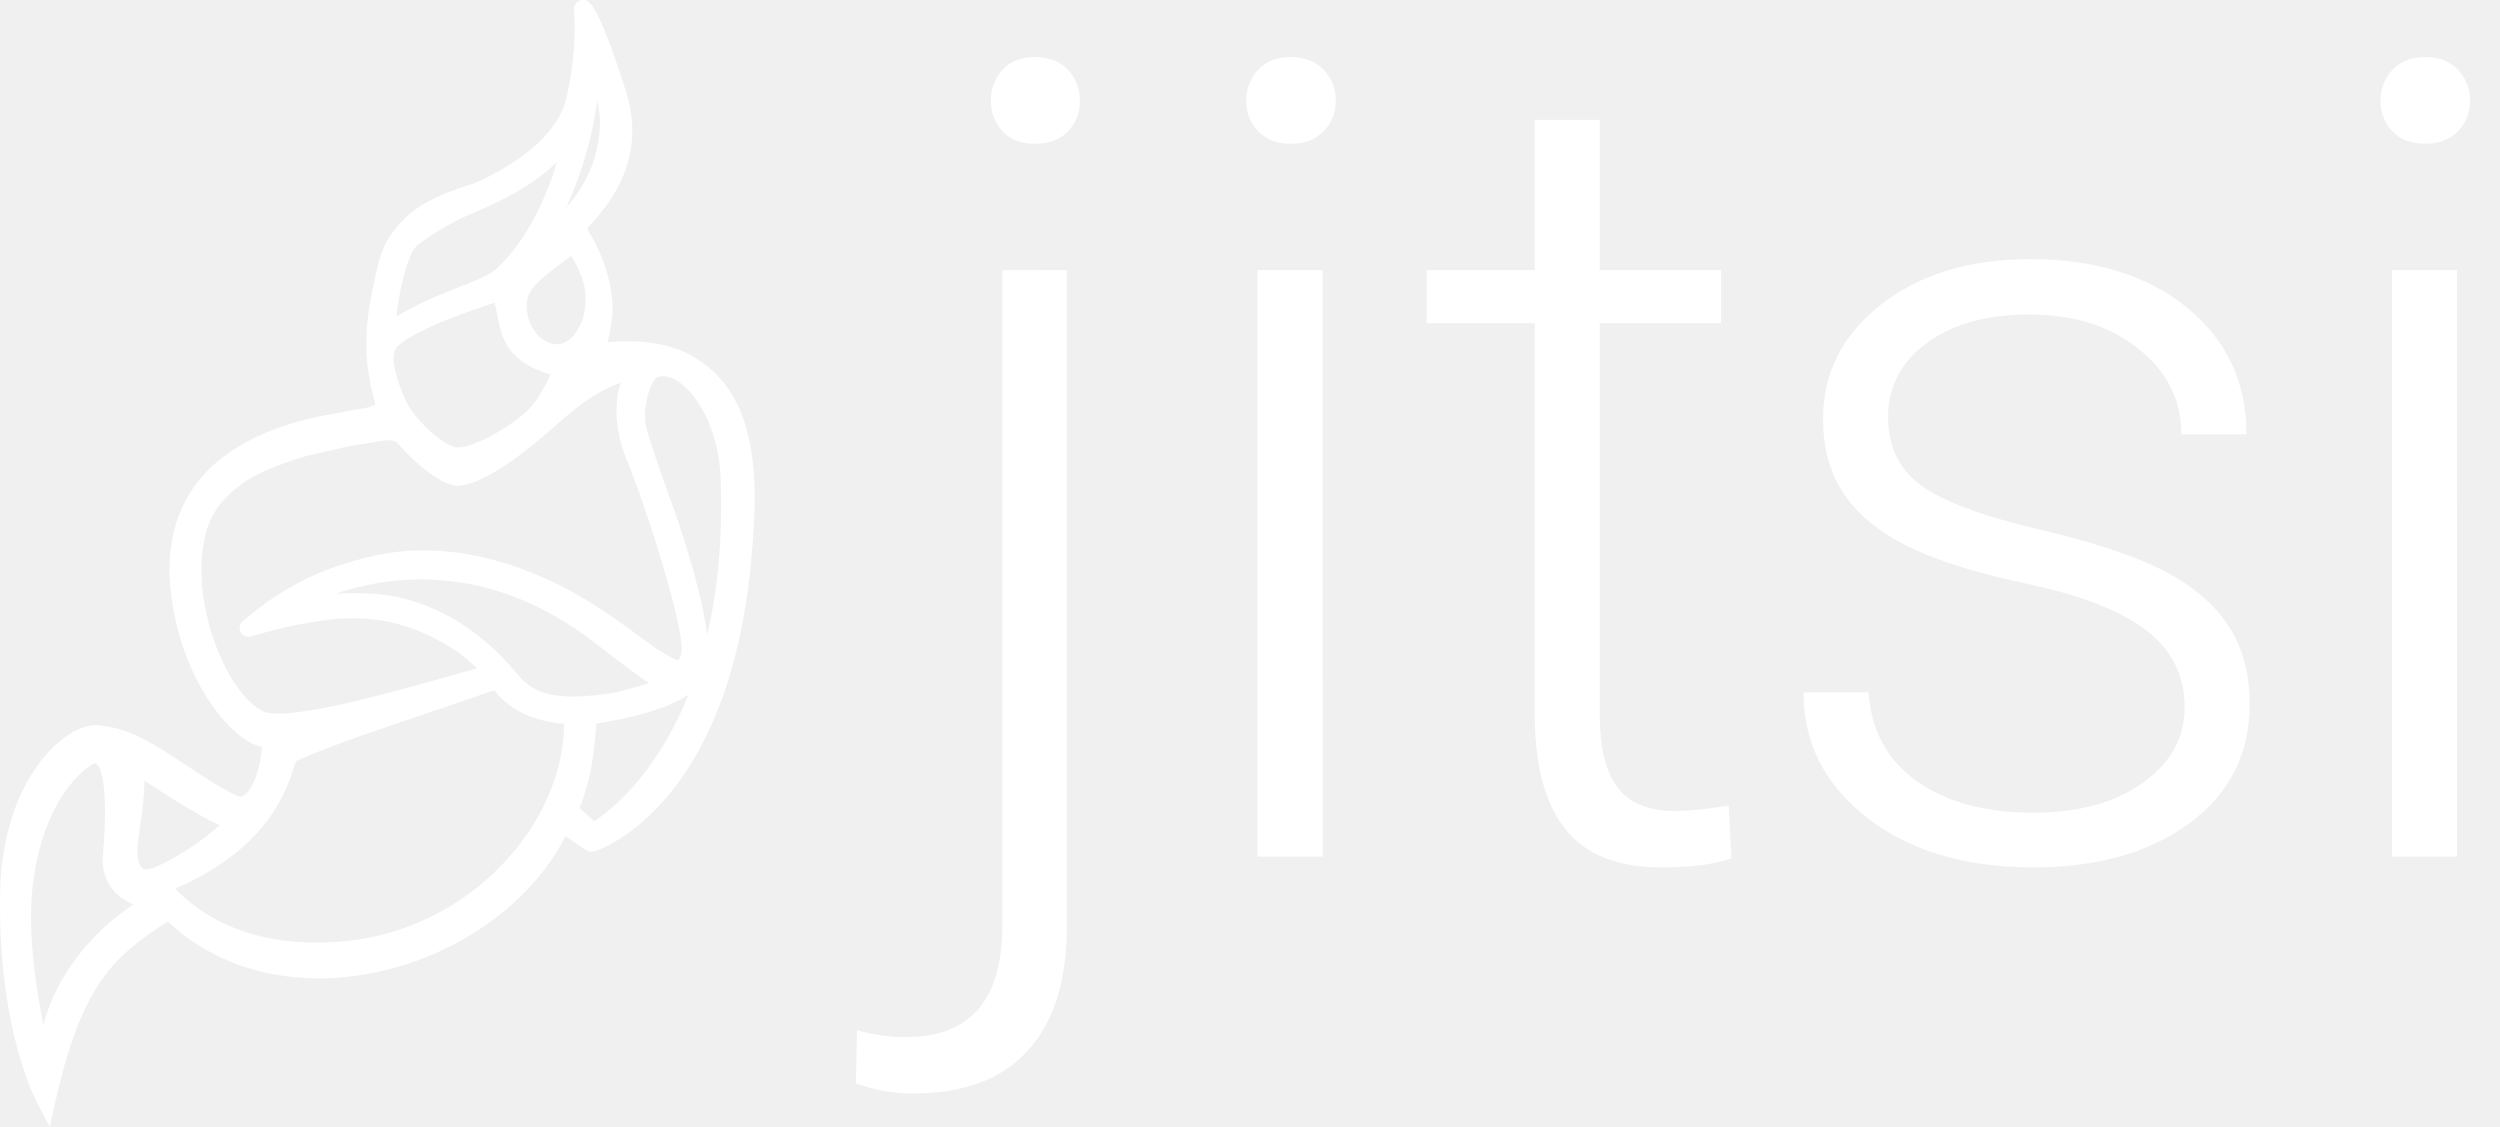
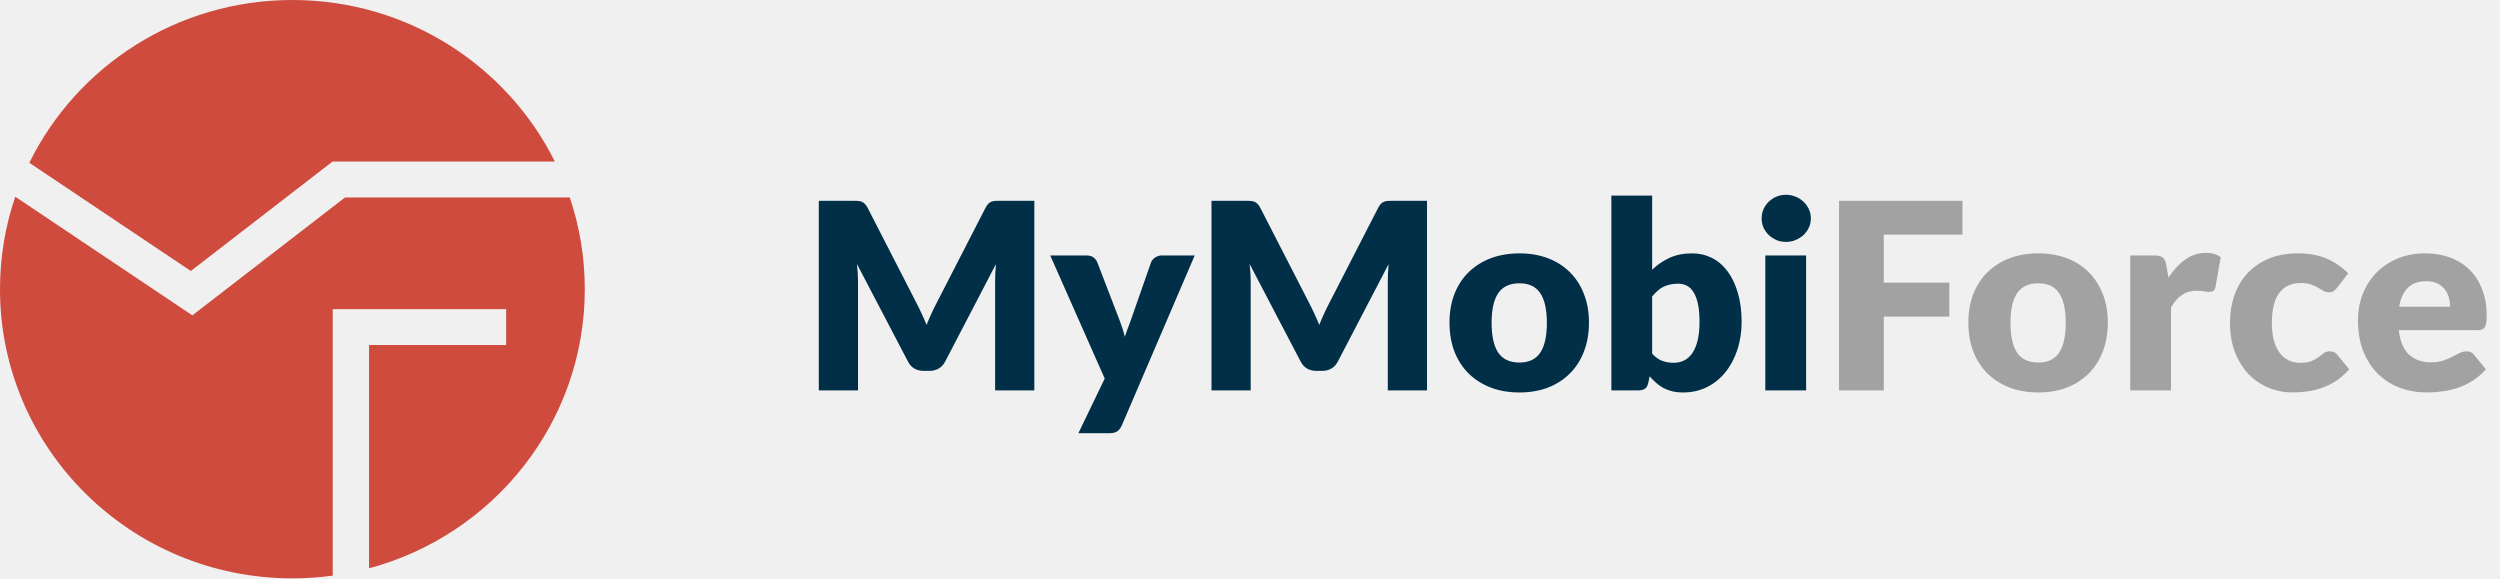
- <svg xmlns="http://www.w3.org/2000/svg" width="71" height="32" viewBox="0 0 71 32" fill="none">
-   <path d="M20.945 11.496C20.688 10.945 20.272 10.482 19.752 10.166C19.133 9.773 18.36 9.69 17.821 9.69C17.639 9.69 17.458 9.7 17.277 9.718H17.264C17.274 9.644 17.293 9.548 17.309 9.47C17.336 9.333 17.366 9.178 17.384 9.016C17.456 8.321 17.208 7.387 16.753 6.636C16.681 6.516 16.684 6.476 16.684 6.476C16.706 6.442 16.733 6.41 16.763 6.383L16.805 6.339C17.88 5.187 18.206 3.921 17.77 2.567C16.944 1.24512e-05 16.722 1.24425e-05 16.56 1.24425e-05C16.524 -0 16.488 0.007 16.455 0.021C16.422 0.036 16.392 0.057 16.368 0.084C16.341 0.116 16.322 0.154 16.31 0.195C16.299 0.236 16.297 0.278 16.303 0.32C16.387 1.171 16.195 2.39 16.067 2.854C15.911 3.437 15.363 4.308 13.635 5.135C13.514 5.187 13.39 5.233 13.264 5.272C12.7 5.46 11.758 5.776 11.235 6.497C10.84 6.959 10.744 7.423 10.573 8.259C10.421 9.003 10.298 9.908 10.539 10.989C10.563 11.096 10.586 11.186 10.607 11.266C10.622 11.323 10.635 11.372 10.645 11.415L10.665 11.411L10.644 11.416C10.66 11.48 10.65 11.496 10.627 11.512C10.543 11.545 10.458 11.571 10.371 11.59C10.115 11.631 9.859 11.677 9.614 11.725C8.836 11.859 6.483 12.264 5.4 13.989C4.731 15.053 4.636 16.442 5.117 18.123C5.615 19.788 6.605 20.931 7.282 21.164L7.293 21.168C7.342 21.19 7.388 21.208 7.434 21.224C7.434 21.27 7.429 21.327 7.423 21.391C7.419 21.419 7.414 21.45 7.41 21.483C7.336 22.026 7.08 22.611 6.819 22.627C6.681 22.6 6.136 22.291 5.75 22.037C5.626 21.956 5.509 21.879 5.398 21.805C4.321 21.093 3.727 20.7 2.819 20.599C2.788 20.596 2.757 20.594 2.726 20.594C1.766 20.594 0.038 22.211 0.001 25.432C-0.017 27.046 0.152 28.522 0.505 29.818C0.757 30.747 1.026 31.276 1.104 31.418L1.415 32L1.557 31.36C2.306 27.968 3.23 27.151 4.768 26.173C5.895 27.229 7.375 27.786 9.061 27.786C10.482 27.786 11.969 27.373 13.246 26.623C14.501 25.887 15.47 24.895 16.062 23.748C16.161 23.812 16.28 23.896 16.358 23.951C16.64 24.148 16.7 24.189 16.8 24.189H16.809C16.919 24.185 17.957 23.837 19.02 22.538C19.638 21.784 20.147 20.851 20.534 19.763C21.013 18.419 21.302 16.832 21.4 15.047C21.509 13.548 21.357 12.355 20.948 11.499L20.945 11.496ZM16.963 2.868C17.052 3.228 17.064 3.603 16.997 3.968C16.897 4.677 16.597 5.312 16.083 5.891C16.521 4.931 16.817 3.913 16.963 2.868ZM16.221 7.27C16.377 7.506 16.497 7.765 16.575 8.038C16.662 8.395 16.646 8.77 16.53 9.119C16.346 9.556 16.1 9.777 15.797 9.777H15.757C15.65 9.761 15.548 9.723 15.456 9.667C15.067 9.439 14.856 8.835 15.008 8.392C15.014 8.379 15.02 8.365 15.026 8.351C15.051 8.287 15.122 8.164 15.319 7.974C15.601 7.725 16.012 7.411 16.22 7.27L16.221 7.27ZM11.715 7.149L11.719 7.142V7.136C11.802 6.931 12.375 6.6 12.755 6.38C12.803 6.352 12.85 6.324 12.897 6.298C13.064 6.21 13.235 6.131 13.409 6.061C14.035 5.795 15.009 5.38 15.812 4.608C15.579 5.425 15.018 6.8 14.097 7.633C13.892 7.818 13.479 7.981 12.999 8.171C12.483 8.374 11.862 8.619 11.26 8.988C11.306 8.517 11.452 7.695 11.712 7.149H11.715ZM11.315 9.811C11.625 9.555 12.192 9.208 14.05 8.595C14.063 8.652 14.078 8.726 14.092 8.8C14.103 8.856 14.115 8.919 14.129 8.988C14.251 9.588 14.385 10.263 15.635 10.637C15.519 10.893 15.28 11.326 15.196 11.409L15.169 11.432L15.149 11.464C14.906 11.854 13.592 12.706 13.003 12.706C12.978 12.706 12.952 12.704 12.928 12.7C12.573 12.632 11.759 11.909 11.52 11.374C11.057 10.325 11.152 9.947 11.312 9.813L11.315 9.811ZM6.686 19.439C6.005 18.426 5.489 16.655 5.827 15.232V15.226C5.99 14.451 6.531 13.995 6.755 13.835L6.787 13.812C7.118 13.523 7.797 13.217 8.698 12.95C8.826 12.917 8.896 12.902 8.899 12.902C9.065 12.868 9.246 12.826 9.422 12.786C9.755 12.701 10.093 12.635 10.433 12.588C10.518 12.579 10.604 12.563 10.685 12.547C10.796 12.523 10.909 12.508 11.022 12.504C11.113 12.499 11.202 12.523 11.278 12.572C11.612 12.968 12.43 13.752 12.966 13.798H12.982H13C13.611 13.765 14.568 13.169 15.845 12.026C16.062 11.834 16.264 11.666 16.462 11.519L16.486 11.501C16.834 11.236 17.218 11.022 17.626 10.864C17.493 11.302 17.386 12.05 17.818 13.104C18.043 13.649 18.474 14.878 18.832 16.081C19.448 18.154 19.362 18.518 19.35 18.552C19.333 18.623 19.305 18.69 19.267 18.752C19.219 18.743 19.173 18.726 19.13 18.703C18.819 18.56 18.471 18.304 18.064 18.003C17.309 17.45 16.37 16.761 14.996 16.224C13.987 15.83 12.983 15.63 12.015 15.63C11.614 15.629 11.213 15.668 10.819 15.744C8.655 16.171 7.514 17.125 6.901 17.638L6.897 17.642C6.856 17.675 6.827 17.719 6.813 17.769C6.799 17.819 6.801 17.872 6.818 17.921C6.836 17.969 6.868 18.01 6.91 18.039C6.952 18.068 7.002 18.083 7.054 18.083C7.109 18.083 7.164 18.067 7.343 18.015C7.992 17.822 8.656 17.684 9.327 17.602C9.568 17.574 9.81 17.559 10.053 17.559C11.1 17.559 12.064 17.879 13.084 18.572C13.318 18.767 13.461 18.897 13.547 18.982L13.459 19.005L12.84 19.18C11.308 19.613 8.991 20.267 7.895 20.267C7.811 20.268 7.727 20.263 7.644 20.253C7.359 20.211 7.013 19.914 6.691 19.439L6.686 19.439ZM2.167 27.212C1.736 27.774 1.418 28.415 1.232 29.098C1.026 28.111 0.784 26.486 0.922 25.222C1.208 22.602 2.506 21.724 2.699 21.678H2.711C2.722 21.678 2.735 21.678 2.76 21.706C2.864 21.818 3.088 22.294 2.925 24.261C2.886 24.666 2.984 25.009 3.215 25.28C3.372 25.459 3.57 25.599 3.791 25.687C3.167 26.1 2.617 26.615 2.165 27.212L2.167 27.212ZM4.373 24.64C4.306 24.67 4.233 24.687 4.159 24.69C4.133 24.692 4.107 24.689 4.082 24.679C4.058 24.67 4.036 24.655 4.018 24.636C3.976 24.593 3.882 24.444 3.912 24.006C3.934 23.79 3.964 23.575 3.992 23.366C4.055 22.971 4.092 22.574 4.104 22.175C4.861 22.67 5.699 23.195 6.242 23.437C5.887 23.751 5.15 24.316 4.373 24.641V24.64ZM14.245 24.57C13.025 25.842 11.377 26.617 9.619 26.746C9.41 26.761 9.202 26.769 9.002 26.769C6.687 26.769 5.511 25.786 4.97 25.239C7.585 24.111 8.116 22.497 8.348 21.793C8.37 21.724 8.39 21.665 8.412 21.613C8.511 21.564 8.829 21.421 9.808 21.055C10.576 20.778 11.497 20.468 12.309 20.195C12.986 19.967 13.57 19.769 13.889 19.652L13.916 19.643C13.98 19.626 14.018 19.617 14.044 19.613L14.062 19.636C14.359 20.024 14.85 20.26 14.854 20.263C15.223 20.428 15.618 20.527 16.021 20.557C16.012 21.956 15.373 23.406 14.249 24.569L14.245 24.57ZM16.274 19.782C15.306 19.782 14.966 19.47 14.649 19.093C13.077 17.219 11.338 16.911 10.663 16.866C10.447 16.852 10.235 16.845 10.032 16.845C9.862 16.845 9.695 16.849 9.533 16.86C10.316 16.593 11.138 16.457 11.965 16.455C13.699 16.455 15.369 17.069 16.926 18.28C17.561 18.774 18.028 19.124 18.432 19.405C18.235 19.463 17.97 19.538 17.635 19.629L17.507 19.664C17.101 19.736 16.689 19.776 16.276 19.782H16.274ZM16.878 23.327C16.776 23.237 16.622 23.094 16.462 22.949C16.609 22.576 16.719 22.191 16.792 21.797C16.868 21.382 16.915 20.837 16.937 20.549C17.397 20.48 17.852 20.383 18.3 20.259C18.84 20.104 19.256 19.928 19.553 19.727C18.627 22.04 17.286 23.055 16.878 23.325V23.327ZM20.082 18.038C19.944 16.899 19.483 15.489 19.302 14.941C19.283 14.877 19.267 14.831 19.256 14.797C19.243 14.754 19.201 14.638 19.116 14.401C18.893 13.781 18.43 12.492 18.348 12.111C18.229 11.55 18.497 10.779 18.668 10.712C18.72 10.692 18.776 10.682 18.833 10.682C19.148 10.682 19.537 10.979 19.845 11.459C20.217 12.035 20.438 12.799 20.467 13.603C20.531 15.357 20.368 16.822 20.083 18.038" fill="white" />
-   <path d="M30.298 7.67V26.314C30.298 27.853 29.928 29.029 29.189 29.839C28.45 30.65 27.362 31.055 25.925 31.055C25.373 31.056 24.826 30.958 24.309 30.766L24.339 29.254C24.789 29.387 25.256 29.454 25.725 29.454C27.552 29.454 28.465 28.401 28.465 26.296V7.672L30.298 7.67ZM29.39 1.62C29.79 1.62 30.103 1.74 30.329 1.98C30.554 2.216 30.675 2.533 30.668 2.859C30.672 3.019 30.644 3.179 30.586 3.329C30.528 3.479 30.441 3.616 30.329 3.731C30.103 3.966 29.79 4.083 29.39 4.083C28.999 4.083 28.694 3.965 28.474 3.731C28.253 3.496 28.134 3.182 28.143 2.859C28.134 2.534 28.253 2.218 28.474 1.98C28.694 1.74 29 1.62 29.39 1.62Z" fill="white" />
-   <path d="M35.395 2.859C35.387 2.533 35.509 2.216 35.734 1.98C35.959 1.74 36.267 1.62 36.657 1.62C37.048 1.62 37.358 1.74 37.589 1.98C37.703 2.096 37.791 2.233 37.851 2.384C37.91 2.535 37.939 2.697 37.935 2.859C37.94 3.02 37.911 3.181 37.852 3.33C37.792 3.48 37.703 3.617 37.589 3.731C37.358 3.966 37.048 4.084 36.657 4.083C36.267 4.083 35.959 3.965 35.734 3.731C35.622 3.616 35.535 3.479 35.477 3.329C35.419 3.179 35.391 3.019 35.395 2.859ZM37.566 24.328H35.715V7.67H37.562L37.566 24.328Z" fill="white" />
-   <path d="M45.432 3.405V7.67H48.88V9.179H45.432V20.291C45.432 21.216 45.599 21.905 45.932 22.357C46.266 22.808 46.823 23.035 47.603 23.035C47.91 23.035 48.408 22.983 49.096 22.881L49.172 24.376C48.69 24.547 48.033 24.633 47.202 24.636C45.94 24.636 45.021 24.269 44.446 23.535C43.871 22.801 43.585 21.721 43.587 20.294V9.179H40.52V7.67H43.587V3.405H45.432Z" fill="white" />
-   <path d="M62.044 20.096C62.044 19.183 61.677 18.449 60.943 17.894C60.21 17.34 59.104 16.907 57.626 16.593C56.147 16.28 55 15.921 54.184 15.516C53.368 15.111 52.763 14.615 52.368 14.028C51.972 13.443 51.775 12.735 51.775 11.904C51.775 10.59 52.325 9.504 53.423 8.648C54.521 7.791 55.927 7.362 57.641 7.36C59.498 7.36 60.989 7.819 62.113 8.738C63.237 9.657 63.8 10.855 63.799 12.333H61.951C61.951 11.358 61.544 10.548 60.728 9.901C59.912 9.254 58.883 8.931 57.641 8.931C56.429 8.931 55.457 9.201 54.723 9.74C53.99 10.278 53.623 10.979 53.622 11.84C53.622 12.672 53.928 13.316 54.538 13.772C55.149 14.229 56.262 14.647 57.879 15.027C59.496 15.406 60.707 15.812 61.513 16.243C62.319 16.675 62.916 17.193 63.305 17.798C63.695 18.404 63.89 19.138 63.89 20C63.89 21.408 63.323 22.532 62.189 23.372C61.055 24.211 59.574 24.632 57.747 24.634C55.808 24.634 54.235 24.164 53.029 23.226C51.822 22.287 51.219 21.099 51.22 19.662H53.067C53.139 20.739 53.593 21.578 54.429 22.179C55.266 22.78 56.372 23.08 57.747 23.08C59.031 23.08 60.067 22.797 60.857 22.233C61.647 21.669 62.042 20.956 62.044 20.096Z" fill="white" />
-   <path d="M67.61 2.859C67.602 2.533 67.723 2.216 67.948 1.98C68.174 1.74 68.482 1.62 68.872 1.62C69.263 1.62 69.573 1.74 69.804 1.98C69.917 2.096 70.005 2.233 70.064 2.385C70.123 2.536 70.151 2.697 70.147 2.859C70.151 3.02 70.123 3.181 70.064 3.33C70.004 3.48 69.915 3.617 69.801 3.731C69.57 3.966 69.259 4.084 68.87 4.083C68.48 4.083 68.172 3.965 67.946 3.731C67.834 3.616 67.747 3.479 67.689 3.329C67.63 3.179 67.603 3.019 67.607 2.859H67.61ZM69.778 24.328H67.933V7.67H69.781L69.778 24.328Z" fill="white" />
+ <svg xmlns="http://www.w3.org/2000/svg" width="134" height="31" viewBox="0 0 134 31" fill="none">
+   <g clip-path="url(#clip0_2524_2224)">
+     <path d="M49.142 16.279C49.236 16.456 49.325 16.64 49.41 16.831C49.499 17.021 49.584 17.216 49.664 17.416C49.744 17.212 49.829 17.014 49.918 16.823C50.007 16.628 50.099 16.44 50.193 16.259L52.831 11.125C52.878 11.037 52.925 10.969 52.972 10.923C53.023 10.871 53.08 10.834 53.141 10.811C53.202 10.788 53.27 10.774 53.346 10.769C53.425 10.765 53.517 10.762 53.621 10.762H55.44V20.925H53.339V15.08C53.339 14.796 53.353 14.489 53.381 14.159L50.658 19.383C50.574 19.546 50.459 19.669 50.313 19.753C50.172 19.837 50.01 19.879 49.826 19.879H49.502C49.319 19.879 49.154 19.837 49.008 19.753C48.867 19.669 48.754 19.546 48.67 19.383L45.933 14.152C45.952 14.315 45.966 14.478 45.975 14.64C45.985 14.799 45.99 14.945 45.99 15.08V20.925H43.888V10.762H45.708C45.811 10.762 45.9 10.765 45.975 10.769C46.055 10.774 46.126 10.788 46.187 10.811C46.248 10.834 46.302 10.871 46.349 10.923C46.401 10.969 46.45 11.037 46.497 11.125L49.142 16.279ZM60.129 22.801C60.064 22.945 59.984 23.05 59.89 23.115C59.796 23.185 59.645 23.22 59.438 23.22H57.802L59.213 20.29L56.293 13.692H58.225C58.395 13.692 58.526 13.729 58.62 13.803C58.714 13.878 58.78 13.966 58.818 14.068L60.017 17.186C60.129 17.474 60.221 17.763 60.292 18.051C60.339 17.902 60.39 17.756 60.447 17.612C60.503 17.468 60.557 17.321 60.609 17.172L61.695 14.068C61.733 13.961 61.806 13.873 61.914 13.803C62.027 13.729 62.147 13.692 62.273 13.692H64.037L60.129 22.801ZM70.19 16.279C70.284 16.456 70.373 16.64 70.458 16.831C70.547 17.021 70.632 17.216 70.712 17.416C70.792 17.212 70.876 17.014 70.966 16.823C71.055 16.628 71.147 16.44 71.241 16.259L73.878 11.125C73.925 11.037 73.972 10.969 74.019 10.923C74.071 10.871 74.128 10.834 74.189 10.811C74.25 10.788 74.318 10.774 74.393 10.769C74.473 10.765 74.565 10.762 74.668 10.762H76.488V20.925H74.386V15.08C74.386 14.796 74.4 14.489 74.428 14.159L71.706 19.383C71.621 19.546 71.506 19.669 71.361 19.753C71.219 19.837 71.057 19.879 70.874 19.879H70.549C70.366 19.879 70.202 19.837 70.056 19.753C69.915 19.669 69.802 19.546 69.717 19.383L66.981 14.152C67 14.315 67.014 14.478 67.023 14.64C67.033 14.799 67.037 14.945 67.037 15.08V20.925H64.936V10.762H66.755C66.859 10.762 66.948 10.765 67.023 10.769C67.103 10.774 67.174 10.788 67.235 10.811C67.296 10.834 67.35 10.871 67.397 10.923C67.449 10.969 67.498 11.037 67.545 11.125L70.19 16.279ZM81.445 13.58C82 13.58 82.506 13.666 82.962 13.838C83.418 14.01 83.808 14.257 84.132 14.578C84.462 14.898 84.716 15.289 84.894 15.749C85.078 16.205 85.169 16.719 85.169 17.291C85.169 17.867 85.078 18.388 84.894 18.853C84.716 19.314 84.462 19.706 84.132 20.032C83.808 20.353 83.418 20.602 82.962 20.778C82.506 20.95 82 21.036 81.445 21.036C80.886 21.036 80.376 20.95 79.915 20.778C79.459 20.602 79.064 20.353 78.73 20.032C78.401 19.706 78.144 19.314 77.961 18.853C77.782 18.388 77.693 17.867 77.693 17.291C77.693 16.719 77.782 16.205 77.961 15.749C78.144 15.289 78.401 14.898 78.73 14.578C79.064 14.257 79.459 14.01 79.915 13.838C80.376 13.666 80.886 13.58 81.445 13.58ZM81.445 19.432C81.949 19.432 82.318 19.258 82.553 18.909C82.793 18.556 82.912 18.021 82.912 17.305C82.912 16.589 82.793 16.056 82.553 15.707C82.318 15.359 81.949 15.184 81.445 15.184C80.928 15.184 80.55 15.359 80.31 15.707C80.07 16.056 79.95 16.589 79.95 17.305C79.95 18.021 80.07 18.556 80.31 18.909C80.55 19.258 80.928 19.432 81.445 19.432ZM86.369 20.925V10.483H88.555V14.459C88.828 14.194 89.136 13.982 89.479 13.824C89.827 13.662 90.234 13.58 90.699 13.58C91.08 13.58 91.433 13.662 91.757 13.824C92.082 13.987 92.361 14.226 92.597 14.543C92.832 14.854 93.015 15.238 93.147 15.694C93.283 16.149 93.351 16.668 93.351 17.249C93.351 17.793 93.273 18.295 93.118 18.756C92.968 19.216 92.754 19.616 92.477 19.955C92.204 20.295 91.875 20.56 91.489 20.75C91.108 20.941 90.685 21.036 90.22 21.036C90.003 21.036 89.808 21.015 89.634 20.974C89.465 20.932 89.308 20.874 89.162 20.799C89.021 20.72 88.889 20.627 88.767 20.52C88.649 20.413 88.534 20.297 88.421 20.172L88.344 20.534C88.311 20.683 88.25 20.785 88.16 20.841C88.076 20.897 87.963 20.925 87.822 20.925H86.369ZM89.938 15.205C89.778 15.205 89.632 15.222 89.5 15.254C89.373 15.282 89.254 15.324 89.141 15.38C89.032 15.435 88.931 15.508 88.837 15.596C88.743 15.68 88.649 15.777 88.555 15.889V18.958C88.72 19.139 88.898 19.267 89.091 19.341C89.284 19.411 89.486 19.446 89.698 19.446C89.9 19.446 90.086 19.407 90.255 19.328C90.424 19.248 90.57 19.123 90.692 18.951C90.819 18.774 90.918 18.546 90.989 18.267C91.059 17.988 91.094 17.649 91.094 17.249C91.094 16.868 91.066 16.547 91.01 16.287C90.953 16.026 90.873 15.817 90.77 15.659C90.671 15.496 90.551 15.38 90.41 15.31C90.269 15.24 90.112 15.205 89.938 15.205ZM96.808 13.692V20.925H94.621V13.692H96.808ZM97.062 11.711C97.062 11.883 97.026 12.046 96.956 12.199C96.885 12.348 96.789 12.48 96.667 12.597C96.544 12.708 96.401 12.799 96.236 12.869C96.076 12.934 95.905 12.966 95.722 12.966C95.543 12.966 95.376 12.934 95.221 12.869C95.066 12.799 94.927 12.708 94.805 12.597C94.687 12.48 94.593 12.348 94.523 12.199C94.457 12.046 94.424 11.883 94.424 11.711C94.424 11.534 94.457 11.369 94.523 11.216C94.593 11.062 94.687 10.927 94.805 10.811C94.927 10.695 95.066 10.604 95.221 10.539C95.376 10.474 95.543 10.441 95.722 10.441C95.905 10.441 96.076 10.474 96.236 10.539C96.401 10.604 96.544 10.695 96.667 10.811C96.789 10.927 96.885 11.062 96.956 11.216C97.026 11.369 97.062 11.534 97.062 11.711Z" fill="#002F47" />
+     <path d="M105.188 10.762V12.576H100.971V15.149H104.483V16.97H100.971V20.925H98.573V10.762H105.188ZM109.256 13.58C109.811 13.58 110.317 13.666 110.773 13.838C111.229 14.01 111.619 14.257 111.943 14.578C112.272 14.898 112.526 15.289 112.705 15.749C112.888 16.205 112.98 16.719 112.98 17.291C112.98 17.867 112.888 18.388 112.705 18.853C112.526 19.314 112.272 19.706 111.943 20.032C111.619 20.353 111.229 20.602 110.773 20.778C110.317 20.95 109.811 21.036 109.256 21.036C108.697 21.036 108.187 20.95 107.726 20.778C107.27 20.602 106.875 20.353 106.541 20.032C106.212 19.706 105.956 19.314 105.772 18.853C105.594 18.388 105.504 17.867 105.504 17.291C105.504 16.719 105.594 16.205 105.772 15.749C105.956 15.289 106.212 14.898 106.541 14.578C106.875 14.257 107.27 14.01 107.726 13.838C108.187 13.666 108.697 13.58 109.256 13.58ZM109.256 19.432C109.759 19.432 110.128 19.258 110.364 18.909C110.603 18.556 110.723 18.021 110.723 17.305C110.723 16.589 110.603 16.056 110.364 15.707C110.128 15.359 109.759 15.184 109.256 15.184C108.739 15.184 108.361 15.359 108.121 15.707C107.881 16.056 107.761 16.589 107.761 17.305C107.761 18.021 107.881 18.556 108.121 18.909C108.361 19.258 108.739 19.432 109.256 19.432ZM114.18 20.925V13.692H115.478C115.586 13.692 115.675 13.701 115.745 13.72C115.821 13.738 115.882 13.768 115.929 13.81C115.981 13.848 116.018 13.899 116.042 13.964C116.07 14.029 116.093 14.108 116.112 14.201L116.232 14.877C116.5 14.468 116.801 14.145 117.135 13.908C117.469 13.671 117.833 13.552 118.228 13.552C118.562 13.552 118.83 13.631 119.032 13.789L118.75 15.38C118.731 15.477 118.694 15.547 118.637 15.589C118.581 15.626 118.505 15.645 118.411 15.645C118.331 15.645 118.237 15.635 118.129 15.617C118.021 15.594 117.885 15.582 117.72 15.582C117.147 15.582 116.695 15.884 116.366 16.489V20.925H114.18ZM125.282 15.408C125.216 15.487 125.153 15.549 125.092 15.596C125.031 15.642 124.944 15.666 124.831 15.666C124.723 15.666 124.624 15.64 124.535 15.589C124.45 15.538 124.354 15.482 124.245 15.421C124.137 15.356 124.01 15.298 123.865 15.247C123.719 15.196 123.538 15.17 123.322 15.17C123.054 15.17 122.821 15.219 122.623 15.317C122.431 15.415 122.271 15.554 122.144 15.735C122.017 15.917 121.923 16.14 121.862 16.405C121.801 16.665 121.77 16.961 121.77 17.291C121.77 17.984 121.904 18.516 122.172 18.888C122.445 19.26 122.819 19.446 123.293 19.446C123.547 19.446 123.747 19.416 123.893 19.355C124.043 19.29 124.17 19.221 124.274 19.146C124.377 19.067 124.471 18.995 124.556 18.93C124.645 18.865 124.756 18.832 124.887 18.832C125.061 18.832 125.193 18.895 125.282 19.021L125.917 19.795C125.691 20.051 125.454 20.26 125.205 20.423C124.955 20.581 124.699 20.706 124.436 20.799C124.177 20.888 123.916 20.948 123.653 20.981C123.39 21.018 123.134 21.036 122.884 21.036C122.438 21.036 122.01 20.953 121.601 20.785C121.196 20.618 120.839 20.376 120.529 20.06C120.223 19.739 119.979 19.346 119.795 18.881C119.617 18.416 119.527 17.886 119.527 17.291C119.527 16.77 119.605 16.284 119.76 15.833C119.92 15.377 120.153 14.984 120.458 14.654C120.769 14.319 121.149 14.057 121.601 13.866C122.057 13.675 122.583 13.58 123.181 13.58C123.754 13.58 124.257 13.671 124.69 13.852C125.122 14.034 125.513 14.299 125.861 14.647L125.282 15.408ZM129.998 13.58C130.482 13.58 130.924 13.655 131.324 13.803C131.728 13.952 132.074 14.168 132.361 14.452C132.652 14.736 132.878 15.084 133.038 15.498C133.202 15.907 133.285 16.372 133.285 16.893C133.285 17.056 133.278 17.189 133.263 17.291C133.249 17.393 133.223 17.474 133.186 17.535C133.148 17.595 133.097 17.637 133.031 17.66C132.97 17.684 132.89 17.695 132.791 17.695H128.573C128.644 18.3 128.83 18.739 129.131 19.014C129.432 19.283 129.819 19.418 130.294 19.418C130.548 19.418 130.767 19.388 130.95 19.328C131.134 19.267 131.296 19.2 131.437 19.125C131.583 19.051 131.714 18.983 131.832 18.923C131.954 18.863 132.081 18.832 132.213 18.832C132.387 18.832 132.518 18.895 132.608 19.021L133.242 19.795C133.017 20.051 132.772 20.26 132.509 20.423C132.25 20.581 131.982 20.706 131.705 20.799C131.432 20.888 131.157 20.948 130.88 20.981C130.607 21.018 130.346 21.036 130.097 21.036C129.584 21.036 129.102 20.955 128.651 20.792C128.204 20.625 127.812 20.378 127.473 20.053C127.139 19.727 126.874 19.323 126.676 18.839C126.484 18.356 126.387 17.793 126.387 17.151C126.387 16.668 126.469 16.21 126.634 15.777C126.803 15.345 127.043 14.966 127.353 14.64C127.668 14.315 128.047 14.057 128.489 13.866C128.935 13.675 129.439 13.58 129.998 13.58ZM130.04 15.073C129.622 15.073 129.295 15.191 129.06 15.428C128.825 15.661 128.67 15.998 128.595 16.44H131.324C131.324 16.268 131.3 16.1 131.253 15.938C131.211 15.775 131.138 15.631 131.035 15.505C130.936 15.375 130.804 15.27 130.64 15.191C130.475 15.112 130.275 15.073 130.04 15.073Z" fill="#A2A2A2" />
+     <path d="M17.834 30.854C17.128 30.95 16.406 31 15.672 31C7.017 31 0 24.06 0 15.5C0 13.767 0.288 12.1 0.818 10.544L10.309 16.903L18.493 10.583H30.54C31.062 12.128 31.345 13.781 31.345 15.5C31.345 22.655 26.443 28.677 19.78 30.462V18.493H27.13V16.569H17.834V30.854Z" fill="#CF4B3D" />
+     <path d="M15.672 0C9.473 0 4.114 3.56 1.572 8.726L10.228 14.525L17.824 8.659H29.74C27.184 3.529 21.845 0 15.672 0Z" fill="#CF4B3D" />
+   </g>
+   <defs>
+     <clipPath id="clip0_2524_2224">
+       <rect width="134" height="31" fill="white" />
+     </clipPath>
+   </defs>
</svg>
